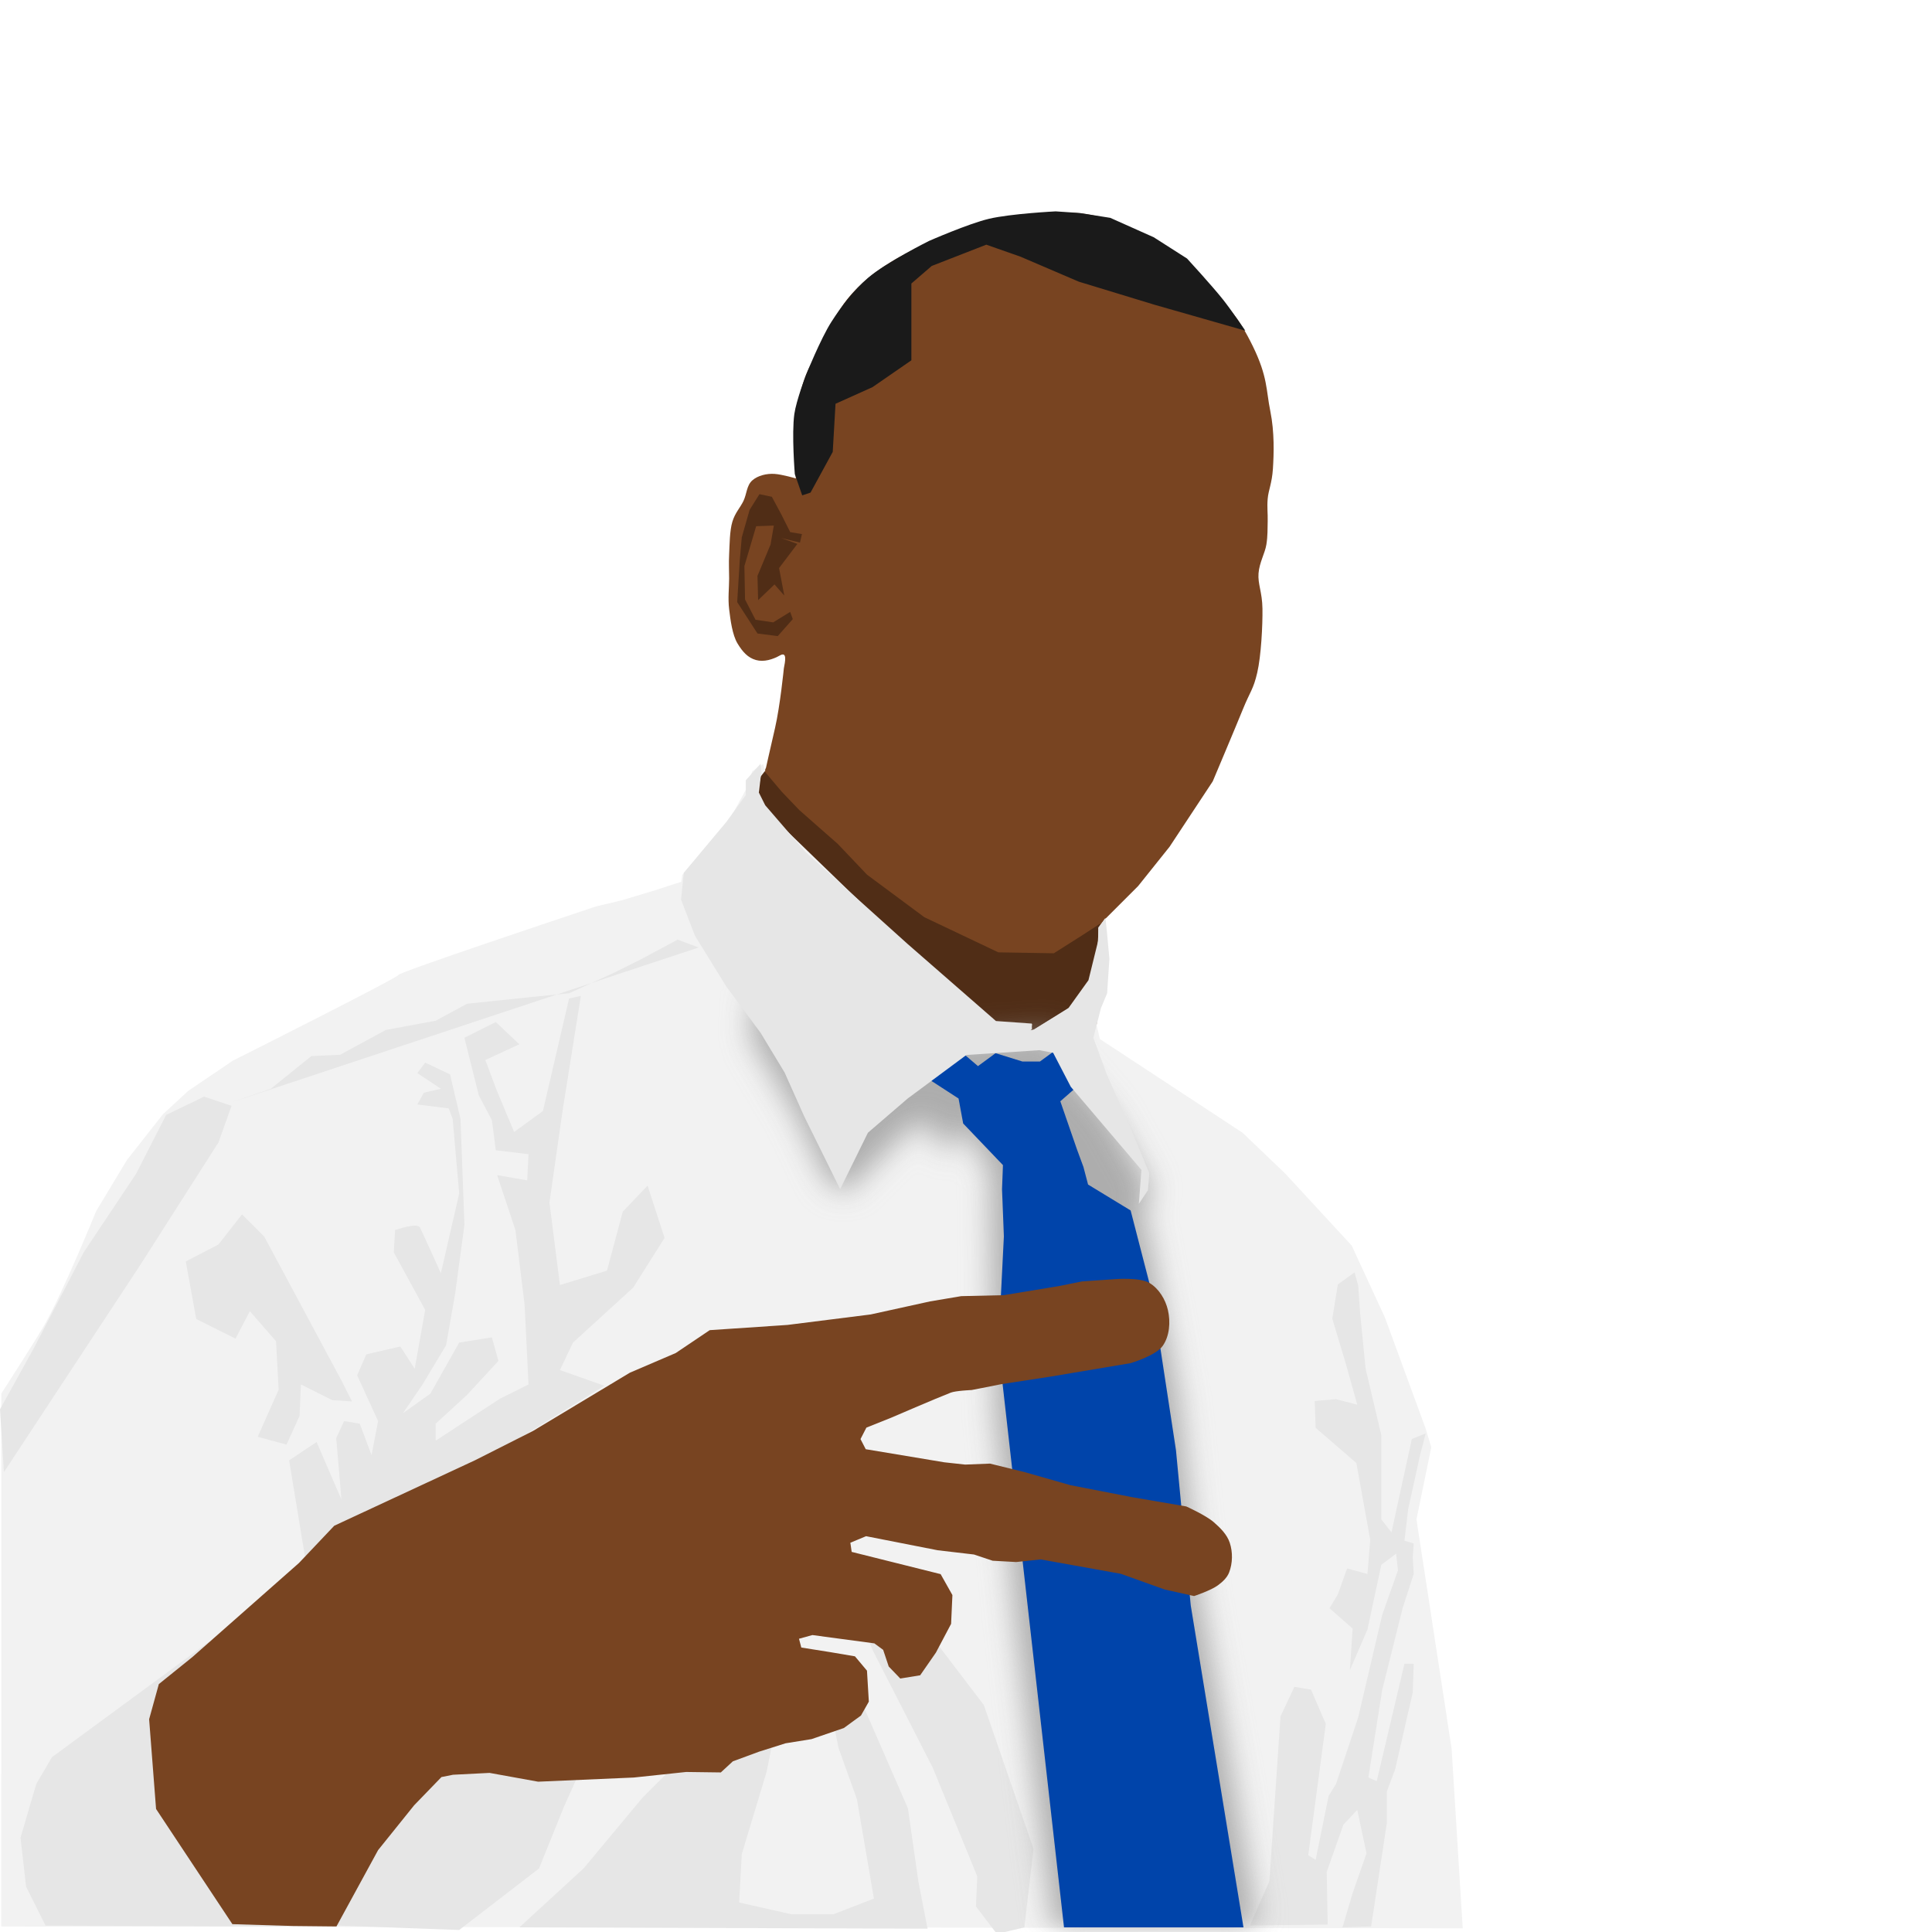
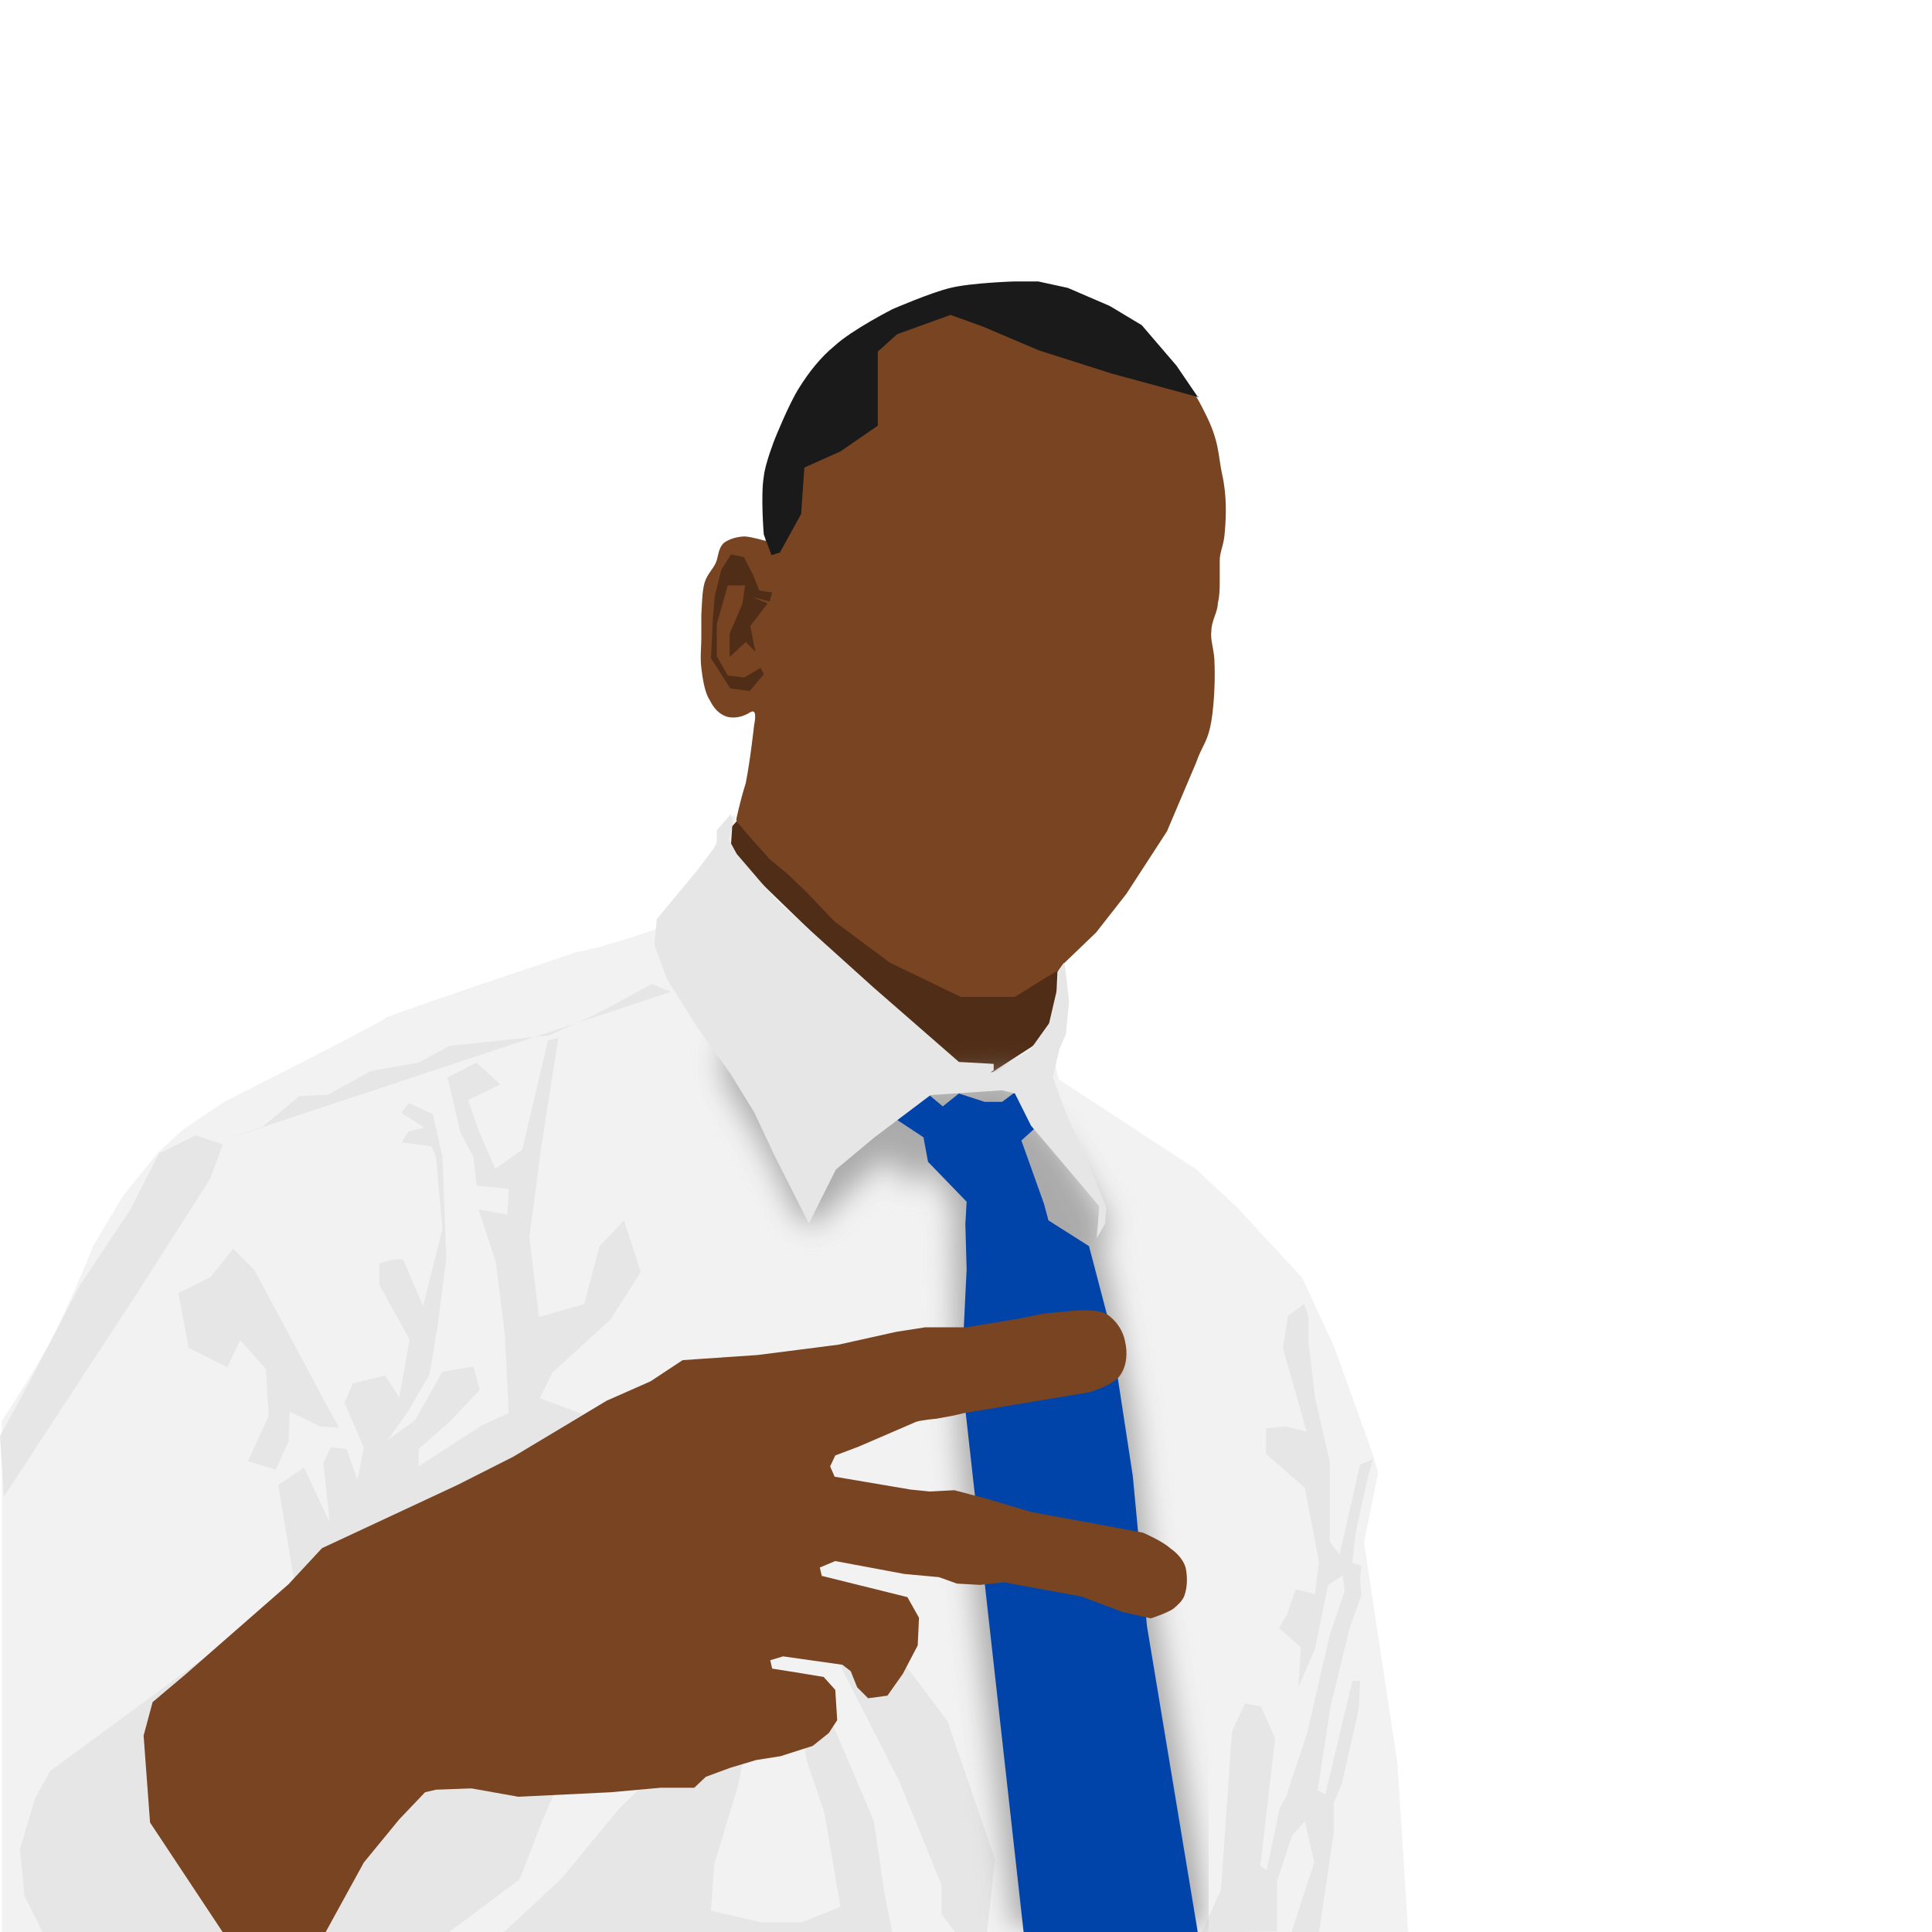
- <svg xmlns="http://www.w3.org/2000/svg" width="352.778mm" height="352.778mm" viewBox="0 0 1250 1250" id="svg2" version="1.1">
-   <defs id="defs4">
-     <filter height="1.074" y="-0.037" width="1.138" x="-0.069" id="filter4241" style="color-interpolation-filters:sRGB">
-       <feGaussianBlur id="feGaussianBlur4243" stdDeviation="2.793" />
+ <svg xmlns="http://www.w3.org/2000/svg" width="300" height="300">
+   <defs>
+     <filter id="a" width="1.1" height="1.1" x="-.1" y="0" color-interpolation-filters="sRGB">
+       <feGaussianBlur stdDeviation="2.8" />
    </filter>
  </defs>
-   <g id="layer1" transform="translate(587.8571,172.6378)">
-     <g id="g3387" transform="matrix(3.351719,0,0,3.351719,-587.8571,-35.88528)">
-       <g transform="translate(-191.929,-155.9336)" id="layer1-3" />
-       <g transform="translate(-191.929,-155.9336)" style="display:inline;opacity:1" id="layer3">
-         <g style="display:inline" id="layer10" />
-         <g id="layer12" />
-         <g id="layer13" />
-       </g>
-       <g transform="translate(-191.929,-155.9336)" style="display:inline" id="layer2" />
-       <g transform="translate(-191.929,-155.9336)" style="display:inline" id="layer5" />
-       <g transform="translate(-191.929,-155.9336)" id="layer8" />
-       <g transform="translate(-191.929,-155.9336)" style="display:inline" id="layer6" />
-       <g transform="translate(-191.929,-155.9336)" style="display:inline" id="layer7" />
-       <g transform="translate(-191.929,-155.9336)" style="display:inline" id="layer4">
-         <g id="g4303">
-           <path style="display:inline;opacity:1;fill:#784421;fill-rule:evenodd;stroke:none;stroke-width:1px;stroke-linecap:butt;stroke-linejoin:miter;stroke-opacity:1" d="m 403.966,294.274 1.357,-1.799 6.313,-6.313 6.061,-7.576 8.334,-12.627 c 0,0 4.39,-10.391 5.808,-13.89 1.419,-3.499 2.024,-3.822 2.778,-7.071 0.754,-3.249 1.057,-9.162 1.01,-12.374 -0.047,-3.212 -0.921,-4.722 -0.758,-6.819 0.163,-2.097 1.24,-3.859 1.515,-5.556 0.275,-1.696 0.212,-3.072 0.253,-4.546 0.041,-1.474 -0.146,-2.601 0,-4.293 0.146,-1.692 0.83,-2.978 1.01,-5.808 0.18,-2.831 0.322,-7.051 -0.505,-11.112 -0.828,-4.061 -0.479,-6.6 -3.37,-12.522 -2.891,-5.922 -4.832,-7.522 -7.995,-11.216 -3.163,-3.695 -6.531,-7.014 -10.841,-9.357 -4.31,-2.343 -9.123,-4.47 -14.16,-5.038 -5.037,-0.568 -11.39,0.032 -17.425,1.263 -6.035,1.231 -11.887,4.023 -16.292,6.313 -4.406,2.29 -8.083,4.889 -11.102,8.382 -3.018,3.493 -5.334,9.178 -7.456,13.083 -2.122,3.905 -3.007,9.303 -3.206,12.456 -0.2,3.153 0.265,9.632 0.265,9.632 0,0 -2.652,-0.781 -4.13,-0.875 -1.478,-0.093 -3.2,0.292 -4.293,1.263 -1.093,0.971 -1.054,2.622 -1.692,3.952 -0.638,1.33 -1.615,2.275 -2.143,4.018 -0.528,1.742 -0.535,4.506 -0.625,6.339 -0.09,1.833 0,2.887 0,4.643 0,1.756 -0.252,3.792 0,5.893 0.252,2.1 0.616,4.947 1.607,6.607 0.992,1.661 2.041,2.788 3.571,3.214 1.531,0.426 3.222,-0.093 4.643,-0.893 1.421,-0.8 0.987,1.236 0.741,2.5 0,0 -0.718,7.268 -1.708,11.544 -0.99,4.276 -1.733,7.615 -1.733,7.615 l -0.871,2.091 -1.538,7.632 35.86,41.921 22.728,5.556 7.071,-3.536 2.128,-15.323 -0.625,-6.161 z" id="path3351" />
-           <path style="display:inline;opacity:1;fill:#502d16;fill-rule:evenodd;stroke:none;stroke-width:1px;stroke-linecap:butt;stroke-linejoin:miter;stroke-opacity:1" d="m 342.694,218.986 3.157,1.136 -3.536,4.672 1.01,5.303 -1.894,-2.147 -3.157,3.03 -0.126,-4.672 2.525,-6.061 0.631,-3.662 -3.409,0.126 -2.273,7.702 0.126,6.44 2.02,3.914 3.409,0.505 3.283,-2.02 0.505,1.389 -2.904,3.283 -3.914,-0.505 -3.914,-6.061 0.505,-8.207 0.379,-4.293 1.515,-5.303 1.894,-3.03 2.399,0.505 1.894,3.536 1.641,3.283 2.273,0.379 -0.379,1.641 z" id="path4251" />
-           <path style="display:inline;opacity:1;fill:#502d16;fill-rule:evenodd;stroke:none;stroke-width:1px;stroke-linecap:butt;stroke-linejoin:miter;stroke-opacity:1" d="m 353.64,278.026 5.646,5.943 11.071,8.214 14.286,6.786 10.714,0.179 5.357,-3.393 3.571,-2.321 0,4.464 -1.786,7.5 -3.929,6.429 -6.964,2.679 -10.714,-1.964 -17.679,-17.143 -22.143,-21.786 -3.304,-5.179 0.804,-3.839 0.893,-0.625 3.393,4.018 3.352,3.5 3.732,3.292 z" id="path4261" />
-           <path style="display:inline;opacity:1;fill:#1a1a1a;fill-rule:evenodd;stroke:none;stroke-width:1px;stroke-linecap:butt;stroke-linejoin:miter;stroke-opacity:1" d="m 432.321,178.969 -17.5,-5 -14.643,-4.464 -11.25,-4.821 -6.607,-2.321 -10.536,4.107 -3.929,3.393 0,14.821 -7.5,5.179 -7.143,3.214 -0.536,9.286 -4.286,7.857 -1.607,0.536 -1.429,-4.107 c 0,0 -0.632,-7.776 -0.089,-11.607 0.366,-2.583 2.232,-7.5 2.232,-7.5 0,0 2.864,-7.074 4.911,-10.268 1.984,-3.096 4.267,-6.082 7.054,-8.482 3.481,-2.998 11.786,-7.143 11.786,-7.143 0,0 7.593,-3.337 11.607,-4.286 4.196,-0.992 12.857,-1.429 12.857,-1.429 l 4.635,0.314 5.901,0.936 8.393,3.75 6.429,4.107 c 0,0 4.775,5.187 6.964,7.946 1.524,1.922 4.286,5.982 4.286,5.982 z" id="path4264" />
-           <path style="display:inline;fill:#f2f2f2;fill-rule:evenodd;stroke:none;stroke-width:1px;stroke-linecap:butt;stroke-linejoin:miter;stroke-opacity:1" d="m 474.286,487.362 -2.143,-34.643 -6.786,-44.286 2.857,-13.929 -1.071,-3.571 -7.857,-21.429 -6.429,-13.929 L 440,341.648 l -8.214,-7.857 -27.535,-18.082 -0.947,-3.977 2.273,-4.798 0.379,-7.134 -0.694,-7.387 -1.263,1.831 -0.442,8.586 -1.2,3.914 -3.536,2.652 -8.081,4.924 0.442,-1.452 -7.26,-0.505 -21.403,-18.751 -21.529,-20.834 -2.652,-4.041 0.442,-3.725 0.884,-1.136 -0.442,-1.263 -2.083,1.389 -1.073,3.283 -3.157,5.745 -9.281,10.985 -0.189,1.326 -5.24,1.705 -6.313,1.894 -4.798,1.136 -4.546,1.515 c 0,0 -33.714,11.238 -33.714,11.743 0,0.505 -31.946,16.541 -31.946,16.541 l -8.586,5.808 -4.925,4.546 -6.945,8.839 -5.935,9.849 c 0,0 -6.551,16.139 -10.182,22.314 -2.135,3.631 -8.127,12.915 -8.127,12.915 l -0.008,102.875 z" id="path3348" />
-           <path style="display:inline;fill:#e6e6e6;fill-rule:evenodd;stroke:none;stroke-width:1px;stroke-linecap:butt;stroke-linejoin:miter;stroke-opacity:1" d="m 201.964,454.326 30.357,-22.321 -5.357,8.929 -0.893,10.179 0.357,7.857 2.5,8.393 5,9.464 3.929,5.893 5.714,2.679 3.929,1.607 -46.786,-0.179 -3.75,-7.5 -1.071,-9.464 3.036,-10.357 z" id="path3357" />
-           <path style="display:inline;fill:#e6e6e6;fill-rule:evenodd;stroke:none;stroke-width:1px;stroke-linecap:butt;stroke-linejoin:miter;stroke-opacity:1" d="m 467.143,391.826 -2.679,1.071 -3.929,18.036 -1.964,-2.5 0,-16.25 -3.036,-12.857 -1.071,-10.893 -0.357,-5.179 -0.714,-2.5 -3.214,2.321 -1.071,6.607 2.679,8.929 2.143,7.679 -4.107,-1.071 -4.107,0.357 0.179,5.179 7.857,6.786 2.679,14.821 -0.536,6.607 -3.929,-1.071 -1.786,5 -1.607,2.679 4.464,3.929 -0.536,8.036 3.393,-7.857 2.679,-12.5 2.857,-2.143 0.357,3.214 -3.036,8.571 -4.643,19.821 -4.286,12.857 -1.429,2.321 -2.5,12.321 -1.429,-0.893 3.393,-25.357 -2.857,-6.607 -3.214,-0.536 -2.679,5.714 -2.143,31.786 -3.75,8.571 15,-0.179 -0.179,-10.179 3.214,-9.107 2.679,-2.857 1.786,8.393 -2.679,7.679 -1.964,6.607 5.536,-0.179 3.036,-20 0,-6.071 1.607,-4.286 3.393,-14.821 0.179,-5.536 -1.786,0 -5.357,22.679 -1.607,-0.714 2.679,-16.964 3.929,-15.714 2.143,-6.607 -0.179,-3.214 0.179,-2.679 -1.786,-0.536 0.714,-6.071 2.321,-10.536 z" id="path3388" />
-           <path style="display:inline;fill:#e6e6e6;fill-rule:evenodd;stroke:none;stroke-width:1px;stroke-linecap:butt;stroke-linejoin:miter;stroke-opacity:1" d="m 250.77,415.461 -3.03,-18.435 5.303,-3.536 4.798,11.112 -1.01,-11.869 1.515,-3.283 3.03,0.505 2.273,6.061 1.263,-6.566 -4.041,-8.839 1.768,-4.041 6.566,-1.515 2.778,4.293 2.02,-11.364 -6.061,-11.112 0.253,-4.293 c 0,0 4.293,-1.515 4.798,-0.505 0.505,1.01 4.041,8.839 4.041,8.839 l 3.536,-15.405 -1.263,-14.395 -0.758,-2.02 -6.061,-0.758 1.263,-2.273 3.283,-0.758 -4.546,-3.03 1.515,-2.02 4.798,2.273 2.02,8.586 0.758,20.456 -1.768,13.132 -1.768,10.102 -4.546,7.576 -3.788,5.556 5.303,-3.788 5.556,-9.849 6.313,-1.01 1.263,4.546 -6.061,6.566 -6.061,5.556 0,3.283 12.374,-8.081 5.556,-2.778 -0.758,-15.405 -1.768,-14.395 -3.536,-10.607 5.808,1.01 0.253,-5.051 -6.313,-0.758 -0.758,-5.808 -2.525,-4.798 -2.778,-11.112 6.061,-3.03 4.546,4.293 -6.566,3.03 2.273,6.061 3.283,7.829 5.556,-4.041 5.051,-21.718 2.273,-0.505 -3.536,22.223 -2.525,17.678 2.02,15.91 9.091,-2.778 3.03,-11.364 4.798,-5.051 3.283,10.102 -6.061,9.596 -11.617,10.607 -2.525,5.303 8.586,3.03 -52.78,32.577 z" id="path3390" />
-           <path style="display:inline;fill:#e6e6e6;fill-rule:evenodd;stroke:none;stroke-width:1px;stroke-linecap:butt;stroke-linejoin:miter;stroke-opacity:1" d="m 389.666,487.182 1.768,-15.152 -9.596,-27.779 -12.122,-15.91 -16.415,-11.869 7.071,17.173 11.617,22.728 8.586,20.961 -0.253,5.808 4.041,5.303 z" id="path3392" />
-           <path style="display:inline;fill:#e6e6e6;fill-rule:evenodd;stroke:none;stroke-width:1px;stroke-linecap:butt;stroke-linejoin:miter;stroke-opacity:1" d="m 280.57,487.687 15.405,-11.869 4.798,-11.869 6.566,-14.647 -23.234,-7.071 -22.981,12.374 -6.819,22.981 -1.515,9.091 z" id="path3394" />
-           <path style="display:inline;fill:#e6e6e6;fill-rule:evenodd;stroke:none;stroke-width:1px;stroke-linecap:butt;stroke-linejoin:miter;stroke-opacity:1" d="m 292.187,487.182 12.374,-11.364 11.364,-13.637 6.061,-6.061 5.808,-6.061 13.89,-1.768 -1.768,8.839 -4.798,15.91 -0.505,9.344 10.102,2.273 8.081,0 7.829,-3.03 -3.283,-19.193 -3.536,-9.849 -1.515,-7.576 6.313,-0.505 8.586,19.698 2.02,14.142 1.768,9.091 z" id="path3396" />
-           <path style="display:inline;fill:#e6e6e6;fill-rule:evenodd;stroke:none;stroke-width:1px;stroke-linecap:butt;stroke-linejoin:miter;stroke-opacity:1" d="m 192.687,399.299 26.264,-39.901 15.152,-23.739 2.525,-7.071 -5.303,-1.768 -7.324,3.536 -5.808,11.364 -10.102,15.152 -9.596,18.435 -6.566,11.869 z" id="path3398" />
-           <path style="display:inline;fill:#e6e6e6;fill-rule:evenodd;stroke:none;stroke-width:1px;stroke-linecap:butt;stroke-linejoin:miter;stroke-opacity:1" d="m 257.841,381.621 -14.9,-27.779 -4.293,-4.293 -4.546,5.808 -6.313,3.283 2.02,11.112 7.576,3.788 2.778,-5.303 5.051,5.808 0.505,9.344 -4.041,9.091 5.556,1.515 2.525,-5.556 0.253,-6.061 6.061,3.03 3.788,0.253 z" id="path3400" />
-           <path style="display:inline;fill:#e6e6e6;fill-rule:evenodd;stroke:none;stroke-width:1px;stroke-linecap:butt;stroke-linejoin:miter;stroke-opacity:1" d="m 236.123,328.083 8.081,-2.778 7.829,-6.313 5.556,-0.253 8.839,-4.798 9.596,-1.768 6.061,-3.283 12.122,-1.263 7.576,-0.758 8.839,-4.041 5.051,-2.525 7.071,-3.788 4.041,1.515" id="path3402" />
-           <path style="opacity:0.776;fill:#999999;fill-rule:evenodd;stroke:none;stroke-width:1px;stroke-linecap:butt;stroke-linejoin:miter;stroke-opacity:1;filter:url(#filter4241)" d="m 337.643,306.112 -0.758,9.344 8.586,14.395 6.313,13.385 3.283,2.02 6.061,-6.061 4.041,-4.041 5.051,-4.041 4.546,6.566 1.515,-2.525 1.768,-2.525 5.051,8.586 0.253,23.486 0.758,24.244 1.01,9.596 3.03,30.557 5.303,44.699 2.02,14.142 38.638,0.253 0,-5.051 -10.859,-61.367 -3.788,-36.365 -2.273,-12.627 -3.536,-18.94 -1.263,-4.041 1.768,-5.303 -7.829,-14.142 -8.081,-9.344 -2.525,-6.819 -19.698,1.515 -26.264,-5.051 z" id="path3407" />
-           <path style="display:inline;fill:#0044aa;fill-rule:evenodd;stroke:none;stroke-width:1px;stroke-linecap:butt;stroke-linejoin:miter;stroke-opacity:1" d="m 397.321,487.184 -12.679,-112.143 1.071,-21.25 -0.357,-9.107 0.179,-4.643 -7.679,-8.036 -0.893,-4.821 -6.607,-4.286 6.607,-5.179 3.75,3.214 3.393,-2.5 5.179,1.607 3.393,0 2.679,-1.964 5.536,5.893 -4.286,3.75 3.214,9.286 1.25,3.393 0.893,3.393 8.214,5 4.107,15.893 4.643,30.357 2.857,30 10.179,62.143 z" id="path3362" />
-           <path style="display:inline;fill:#e6e6e6;fill-rule:evenodd;stroke:none;stroke-width:1px;stroke-linecap:butt;stroke-linejoin:miter;stroke-opacity:1" d="m 354.107,344.684 5.357,-10.893 7.679,-6.607 15.893,-11.786 6.786,-0.714 1.302,-0.871 -0.018,-1.093 -6.925,-0.494 -17.038,-14.863 -19.643,-17.679 -7.857,-9.107 -1.429,-2.857 0.714,-3.393 -0.179,-1.786 -2.857,3.214 0,2.857 -3.75,5.179 -8.214,9.821 -0.536,5.179 2.679,6.964 6.071,9.821 6.607,8.929 4.643,7.679 3.75,8.393 z" id="path3365" />
-           <path style="display:inline;fill:#e6e6e6;fill-rule:evenodd;stroke:none;stroke-width:1px;stroke-linecap:butt;stroke-linejoin:miter;stroke-opacity:1" d="m 411.763,347.528 0.505,-6.566 -13.637,-16.036 -3.409,-6.566 -2.652,-0.505 -15.405,1.01 5.556,-3.536 8.839,-1.452 6.629,-4.167 3.851,-5.366 1.894,-7.702 0,-2.462 1.389,-1.831 0.316,3.03 0.442,4.861 -0.442,6.629 -1.2,2.904 -1.452,5.682 2.589,7.071 4.798,10.859 3.409,8.207 -0.253,3.283 z" id="path3367" />
-           <path style="fill:#784421;fill-rule:evenodd;stroke:none;stroke-width:1px;stroke-linecap:butt;stroke-linejoin:miter;stroke-opacity:1" d="m 229.056,435.011 20.578,-18.161 6.819,-7.197 27.148,-12.627 11.238,-5.682 18.688,-11.238 8.839,-3.788 6.566,-4.419 15.026,-1.01 16.036,-2.02 11.49,-2.525 5.998,-1.01 8.207,-0.189 10.733,-1.768 4.356,-0.884 6.377,-0.442 c 0,0 4.772,-0.406 6.692,0.758 1.802,1.092 3.068,3.186 3.536,5.24 0.515,2.261 0.323,4.985 -1.01,6.882 -1.359,1.934 -6.25,3.346 -6.25,3.346 l -15.405,2.589 -9.47,1.452 -2.21,0.442 -3.536,0.694 c 0,0 -3.079,0.133 -4.041,0.505 -2.721,1.053 -11.554,4.861 -11.554,4.861 l -4.735,1.894 -1.136,2.21 1.01,1.957 15.152,2.525 4.041,0.442 4.798,-0.189 6.784,1.669 8.75,2.5 11.964,2.321 10.382,1.78 c 0,0 3.765,1.696 5.303,3.03 1.269,1.101 2.566,2.383 3.094,3.977 0.602,1.819 0.566,3.959 -0.126,5.745 -0.393,1.015 -1.273,1.813 -2.147,2.462 -1.353,1.006 -4.609,2.083 -4.609,2.083 l -5.682,-1.263 -8.46,-3.03 -15.468,-2.778 -4.735,0.505 -4.546,-0.253 -3.599,-1.2 -7.008,-0.821 -13.826,-2.715 -3.03,1.263 0.253,1.768 17.173,4.293 2.273,4.041 -0.253,5.556 -2.935,5.555 -3.036,4.375 -3.839,0.625 -2.232,-2.321 -1.071,-3.214 -1.696,-1.25 -11.964,-1.607 -2.589,0.714 0.446,1.696 5.625,0.893 4.732,0.804 2.321,2.768 0.357,5.982 -1.518,2.679 -3.304,2.411 -6.25,2.143 -5,0.804 -5.089,1.607 -5.089,1.875 -2.321,2.143 -6.696,-0.089 -10.089,1.071 -18.482,0.804 -9.375,-1.696 -7.054,0.357 -2.232,0.446 -5.268,5.446 -6.964,8.661 -8.036,14.732 -8.482,-0.089 -11.607,-0.357 -14.732,-22.232 -1.339,-17.321 1.875,-6.786 z" id="path3354" />
-         </g>
-         <g style="display:inline" id="layer9" />
-       </g>
+   <g>
+     <g fill-rule="evenodd">
+       <path fill="#784421" d="M164.2 151l1-1.4 5-4.8 4.7-6 6.3-9.7 4.5-10.6c1-2.8 1.6-3 2.2-5.5.6-2.6.8-7.2.7-9.7 0-2.5-.7-3.7-.5-5.3 0-1.6 1-3 1-4.3.3-1.3.3-2.4.3-3.5V87c0-1.4.7-2.4.8-4.6.2-2.2.3-5.5-.4-8.6-.7-3.2-.4-5.2-2.7-9.7-2.2-4.5-3.7-5.8-6.2-8.6-2.3-3-5-5.5-8.3-7.3-3.3-1.7-7-3.3-11-3.8-3.8-.4-8.8 0-13.4 1-4.7 1-9.2 3-12.7 5-3.4 1.7-6.2 3.7-8.6 6.4-2.3 2.7-4 7-5.7 10-1.7 3-2.4 7.3-2.5 9.8-.2 2.4.2 7.4.2 7.4s-2-.6-3.2-.7c-1.2 0-2.5.4-3.3 1-1 1-.8 2.2-1.3 3.2s-1.3 1.7-1.7 3c-.4 1.4-.4 3.6-.5 5v3.6c0 1.4-.2 3 0 4.6.2 1.6.5 3.8 1.3 5 .7 1.4 1.5 2.2 2.7 2.6 1.2.3 2.5 0 3.6-.7 1-.6.8 1 .6 2 0 0-.6 5.5-1.3 9-1 3.2-1.5 5.8-1.5 5.8l-.6 1.7-1.3 6 27.7 32.4 17.6 4.4 5.5-2.8 1.7-11.8-.5-4.8z" />
+       <path fill="#502d16" d="M116.8 92.7l2.4 1-2.7 3.5.8 4-1.5-1.5-2.5 2.3v-3.6l2-4.7.4-2.8H113l-1.7 6v5l1.7 3 2.6.3 2.5-1.5.5 1-2.2 2.6-3-.4-3-4.7.3-6.3.3-3.4 1-4 1.5-2.4 2 .4 1.4 2.7 1 2.5 2 .3-.4 1.4zM125.2 138.5l4.4 4.6 8.6 6.4 11 5.3h8.4l4-2.5 3-1.8v3.4l-1.5 6-3 4.8-5.3 2-8.3-1.4-13.7-13.3-17.2-17-2.5-4 .6-3 .7-.4 2.6 3 2.5 2.8 3 2.5z" />
+       <path fill="#1a1a1a" d="M186.2 61.7L172.6 58l-11.3-3.6-8.7-3.7-5-1.8-8.3 3-3 2.7v11.5l-5.8 4-5.6 2.5-.5 7.2-3.3 6-1.3.4-1.2-3.2s-.5-6 0-9c.2-2 1.7-5.8 1.7-5.8s2.2-5.5 3.8-8c1.5-2.4 3.3-4.7 5.5-6.5 2.7-2.5 9-5.7 9-5.7s6-2.6 9-3.3c3.3-.8 10-1 10-1h3.6l4.6 1 6.5 2.8 5 3 5.4 6.3 3.2 4.7z" />
+       <path fill="#f2f2f2" d="M218.7 300.6l-1.7-26.8-5.2-34.3 2.2-10.8-.8-2.8-6-16.7-5-10.8-10-10.8-6.4-6-21.4-14-.7-3 1.8-4 .3-5.4-.6-5.7-1 1.4-.3 6.7-1 3-2.8 2-6.2 4 .3-1.3-5.6-.3-16.6-14.5-16.5-16-2-3.2.2-3 .7-.8-.3-1-1.5 1-1 2.6-2.3 4.6-7.2 8.5v1l-4.2 1.4-5 1.5-3.6.8-3.5 1.2s-26 8.7-26 9c0 .4-25 13-25 13l-6.5 4.4-3.8 3.5-5.4 6.7-4.6 7.7s-5 12.5-8 17.2c-1.6 3-6.2 10-6.2 10v79.7z" />
+       <path fill="#e6e6e6" d="M7.8 275l23.5-17.3-4.2 7-.6 7.8.3 6 2 6.6 3.8 7.4 3 4.6 4.5 2 3 1.3H6.8l-3-6-.7-7.3 2.4-8zM213.2 226.6l-2 .8-3.2 14-1.5-2V227l-2.3-10-1-8.5v-4l-.7-2-2.5 1.8-.8 5 2 7 1.7 6-3.3-.8-3 .3v4l6 5.2 2.2 11.5-.6 5-3-.7-1.4 4-1.2 2 3.4 3-.4 6.2 2.6-6 2-9.8 2.3-1.6.3 2.5-2.3 6.7L203 269l-3.3 10-1 1.8-2 9.6-1-.7L198 270l-2.2-5-2.5-.5-2 4.4-1.7 24.5-3 6.7 11.7-.2v-7.8l2.3-7 2-2.3 1.5 6.4-2 6-1.6 5h4.3l2.3-15.6V280l1.3-3.2 2.6-11.5.2-4.3H210l-4.2 17.6-1.2-.6 2-13 3-12.3 1.8-5-.2-2.6.2-2-1.4-.4.5-4.7 1.8-8.2zM45.6 245l-2.4-14.4 4-2.7 4 8.5-1-9.2 1.2-2.5 2.4.3 1.7 4.8 1-5-3-7 1.3-3 5-1.2L62 217l1.6-9-4.7-8.5v-3.3s3.4-1.2 3.8-.4l3 7 3-12-1-11.2-.7-1.6-4.6-.6 1-1.7 2.5-.6-3.6-2.3 1.2-1.5 3.7 1.7 1.5 6.6.6 15.8-1.3 10.2-1.3 7.8-3.5 6-3 4.2 4.2-3 4.3-7.6 4.8-.8 1 3.6-4.7 5L65 225v2.7l9.7-6.3 4.3-2-.6-12L77 196l-2.7-8.2 4.5.8.2-4-5-.5-.5-4.5-2-3.7-2-8.6L74 165l3.7 3.4-5 2.4 1.6 4.7 2.6 6 4.2-3 4-17 1.6-.3-2.7 17.2-1.8 13.7 1.5 12.4 7-2 2.4-9 3.8-4 2.6 8-4.7 7.4-9 8.2-2 4 6.7 2.5-41 25.2zM153.2 300.5l1.3-11.8-7.4-21.5-9.3-12.3-12.7-9.3 5.5 13.3 9 17.6 6.6 16.2v4.5l3 4zM68.7 300.8l12-9 3.6-9.3 5-11.4-18-5.4-17.7 9.6-5.3 17.8-1.2 7zM77.7 300.5l9.5-8.8L96 281l4.7-4.6 4.5-4.7 10.8-1.4-1.4 7-3.7 12.2-.5 7.2 7.8 1.8h6.3l6-2.4-2.5-14.7-2.6-7.6-1.2-6 5-.3 6.5 15.3 1.6 11 1.4 7zM.6 232.4l20.3-31 11.7-18.3 2-5.4-4.2-1.4-5.7 2.8-4.5 8.8-7.8 11.7L5 213.8 0 223z" />
+       <path fill="#e6e6e6" d="M51 218.7l-11.5-21.5-3.3-3.3-3.5 4.4-5 2.5 1.6 8.5 6 3 2-4.2 4 4.5.4 7.3-3.2 7 4.3 1.3 2-4.3.2-4.7 4.7 2.3 3 .2zM34.2 177.2l6.3-2 6-5 4.4-.2 6.7-3.7L65 165l4.8-2.6 9.4-1 6-.6 6.7-3 3.8-2 5.5-3 3 1.2" />
+       <path fill="#999" d="M337.6 306l-.7 9.5 8.5 14.4 6.3 13.2 3.3 2 6-6 4.2-4 5-4 4.6 6.5 1.5-2.5 1.7-2.6 5 8.6.4 23.5.7 24.2 1 9.5 3.2 30.6 5.3 44.8 2 14 38.6.4v-5l-10.7-61.4-3.8-36.4-2.3-12.6-3.5-19-1.3-4 1.8-5.3-8-14-8-9.5-2.5-6.8-19.7 1.5-26.2-5z" opacity=".8" filter="url(#a)" transform="translate(-148.653 -76.88) scale(.77452)" />
+       <path fill="#04a" d="M159 300.5l-9.7-87 .8-16.4-.2-7 .2-3.5-6-6.2-.7-3.8-5-3.3 5-4 3 2.5 2.5-2 4 1.3h2.7l2-1.5 4.3 4.5-3.3 3 2.5 7 1 2.8.7 2.6 6.3 4 3.2 12.2 3.6 23.5 2.2 23.3 8 48.2z" />
+       <path fill="#e6e6e6" d="M125.6 190l4.2-8.4 6-5 12.2-9.2 5.3-.6 1-.6v-1l-5.4-.3-13.3-11.6-15.2-13.7-6-7-1.2-2.2.6-2.7-.3-1.3-2.2 2.5v2.2l-3 4-6.3 7.6-.4 4 2 5.4 4.8 7.6 5 7 3.7 6 3 6.4z" />
+       <path fill="#e6e6e6" d="M170.3 192.3l.4-5-10.6-12.5-2.5-5-2-.5-12 .8 4.3-2.7 6.8-1 5.2-3.3 3-4.2 1.4-6V151l1-1.5.3 2.4.4 3.7-.5 5-1 2.3-1 4.4 2 5.5 3.7 8.3 2.6 6.4-.2 2.5z" />
+       <path fill="#784421" d="M28.8 260l16-14 5.2-5.6 21-9.8 8.7-4.4 14.5-8.7 6.8-3 5-3.3 11.7-.8 12.5-1.6 9-2 4.5-.7h6.4l8.4-1.4 3.4-.7 5-.5s3.6-.3 5 .6c1.5 1 2.5 2.6 2.8 4.2.4 1.7.3 3.8-.8 5.3-1 1.5-4.8 2.6-4.8 2.6l-12 2-7.3 1.2-1.7.4-2.7.5s-2.4.2-3.2.5l-8.8 3.8-3.7 1.4-.8 1.7.7 1.6 11.8 2 3 .3 3.8-.2 5.3 1.4 6.7 2 9.3 1.7 8 1.5s3 1.3 4.2 2.4c1 .7 2 1.7 2.4 3 .3 1.4.3 3-.2 4.4-.3.8-1 1.4-1.7 2-1 .7-3.5 1.5-3.5 1.5l-4.4-1-6.4-2.4-12-2.2-3.7.4-3.6-.2-2.8-1-5.4-.5-10.7-2-2.4 1 .3 1.3 13.3 3.3 1.8 3.2-.2 4.3-2.3 4.4-2.4 3.4-3 .4-1.7-1.7-1-2.5-1.3-1-9.2-1.3-2 .6.3 1.3 4.4.7 3.6.6 1.8 2 .3 4.7-1.3 2-2.5 2-5 1.6-3.8.6-4 1.2-3.8 1.4-1.8 1.7h-5.2l-7.8.7-14.3.7-7.3-1.3-5.5.2-1.7.4-4 4.2-5.5 6.7-6.2 11.3h-6.6l-9-.3-11.4-17.2-1-13.5 1.4-5.2z" />
    </g>
  </g>
</svg>
